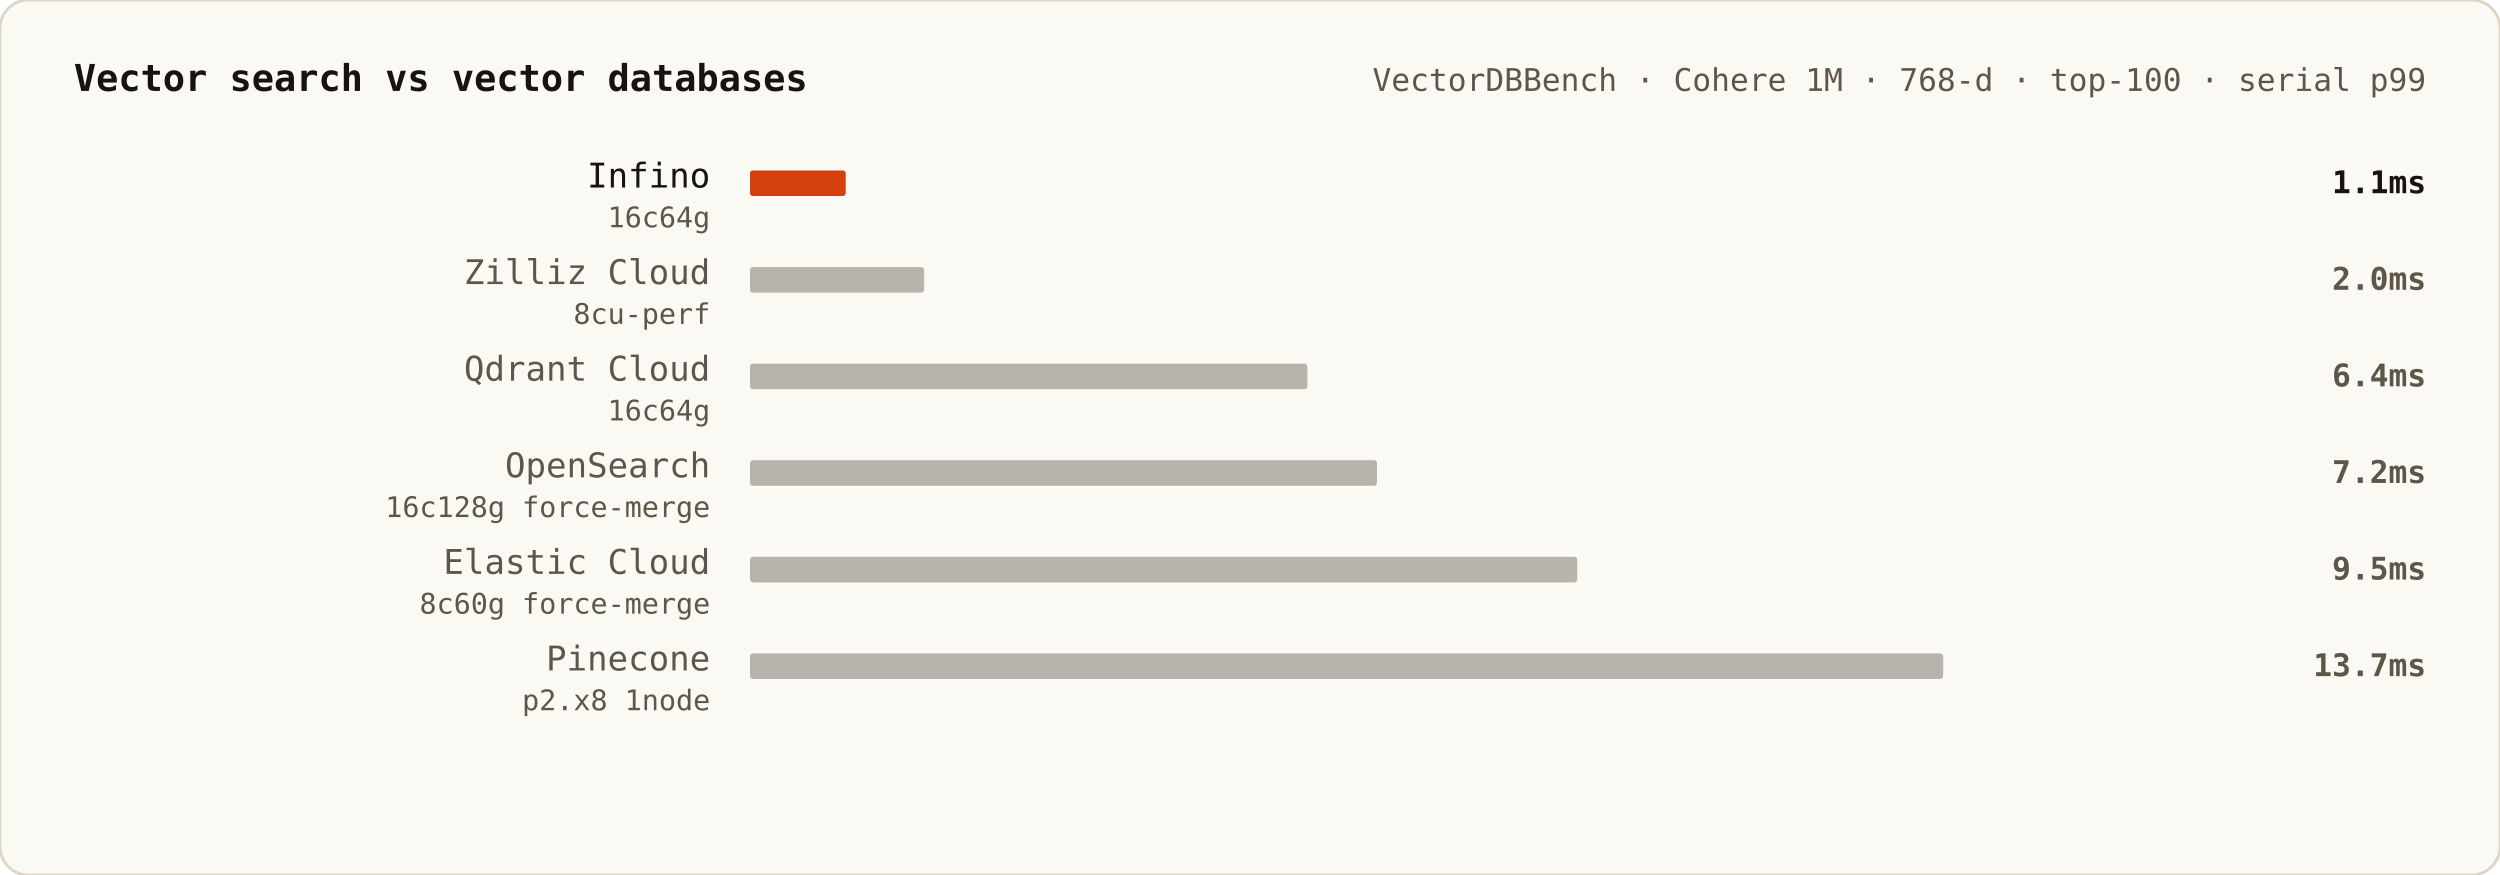
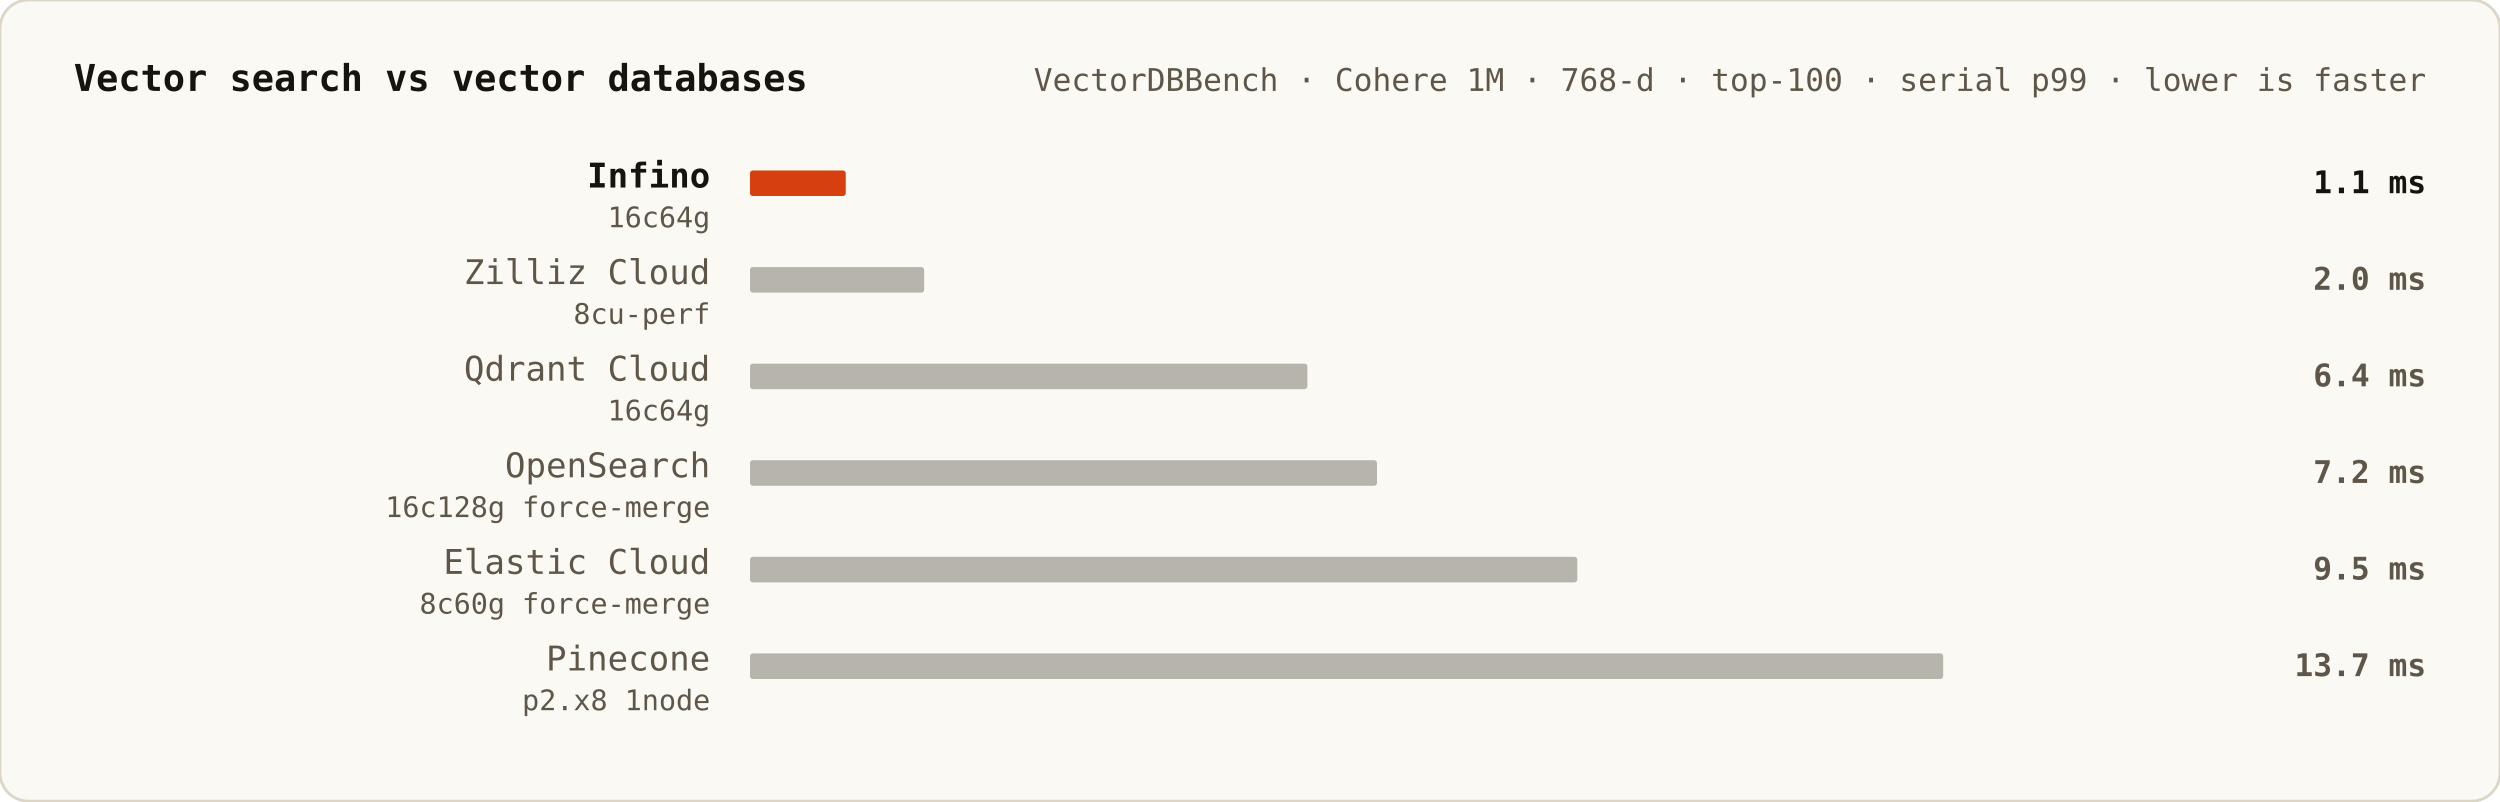
- <svg xmlns="http://www.w3.org/2000/svg" width="880" height="308" viewBox="0 0 880 308" role="img">
-   <rect width="880" height="308" rx="10" fill="#FBF9F3" stroke="#DCD6C7" />
-   <text x="26" y="32" font-family="ui-monospace, SFMono-Regular, Menlo, Consolas, monospace" font-size="13" font-weight="600" fill="#17130F">Vector search vs vector databases</text>
-   <text x="854" y="32" font-family="ui-monospace, SFMono-Regular, Menlo, Consolas, monospace" font-size="11" fill="#5E5749" text-anchor="end">VectorDBBench · Cohere 1M · 768-d · top-100 · serial p99</text>
-   <text x="250" y="66" font-family="ui-monospace, SFMono-Regular, Menlo, Consolas, monospace" font-size="12" fill="#17130F" text-anchor="end">Infino</text>
-   <text x="250" y="80" font-family="ui-monospace, SFMono-Regular, Menlo, Consolas, monospace" font-size="10" fill="#5E5749" text-anchor="end">16c64g</text>
+ <svg xmlns="http://www.w3.org/2000/svg" width="880" height="282" viewBox="0 0 880 282" role="img">
+   <rect width="880" height="282" rx="10" fill="#FBF9F3" stroke="#DCD6C7" />
+   <text x="26.0" y="32.0" font-family="ui-monospace, SFMono-Regular, Menlo, Consolas, monospace" font-size="13" fill="#17130F" font-weight="600">Vector search vs vector databases</text>
+   <text x="854.0" y="32.0" font-family="ui-monospace, SFMono-Regular, Menlo, Consolas, monospace" font-size="11" fill="#5E5749" text-anchor="end">VectorDBBench · Cohere 1M · 768-d · top-100 · serial p99 · lower is faster</text>
+   <text x="250.0" y="66.0" font-family="ui-monospace, SFMono-Regular, Menlo, Consolas, monospace" font-size="12" fill="#17130F" font-weight="600" text-anchor="end">Infino</text>
+   <text x="250.0" y="80.0" font-family="ui-monospace, SFMono-Regular, Menlo, Consolas, monospace" font-size="10" fill="#5E5749" text-anchor="end">16c64g</text>
  <rect x="264" y="60" width="33.7" height="9" rx="1" fill="#D6400F" />
-   <text x="854" y="68" font-family="ui-monospace, SFMono-Regular, Menlo, Consolas, monospace" font-size="11" font-weight="600" fill="#17130F" text-anchor="end">1.1ms</text>
-   <text x="250" y="100" font-family="ui-monospace, SFMono-Regular, Menlo, Consolas, monospace" font-size="12" fill="#5E5749" text-anchor="end">Zilliz Cloud</text>
-   <text x="250" y="114" font-family="ui-monospace, SFMono-Regular, Menlo, Consolas, monospace" font-size="10" fill="#5E5749" text-anchor="end">8cu-perf</text>
+   <text x="854.0" y="68.0" font-family="ui-monospace, SFMono-Regular, Menlo, Consolas, monospace" font-size="11" fill="#17130F" font-weight="600" text-anchor="end">1.1 ms</text>
+   <text x="250.0" y="100.0" font-family="ui-monospace, SFMono-Regular, Menlo, Consolas, monospace" font-size="12" fill="#5E5749" text-anchor="end">Zilliz Cloud</text>
+   <text x="250.0" y="114.0" font-family="ui-monospace, SFMono-Regular, Menlo, Consolas, monospace" font-size="10" fill="#5E5749" text-anchor="end">8cu-perf</text>
  <rect x="264" y="94" width="61.3" height="9" rx="1" fill="#B7B4AB" />
-   <text x="854" y="102" font-family="ui-monospace, SFMono-Regular, Menlo, Consolas, monospace" font-size="11" font-weight="600" fill="#5E5749" text-anchor="end">2.0ms</text>
-   <text x="250" y="134" font-family="ui-monospace, SFMono-Regular, Menlo, Consolas, monospace" font-size="12" fill="#5E5749" text-anchor="end">Qdrant Cloud</text>
-   <text x="250" y="148" font-family="ui-monospace, SFMono-Regular, Menlo, Consolas, monospace" font-size="10" fill="#5E5749" text-anchor="end">16c64g</text>
+   <text x="854.0" y="102.0" font-family="ui-monospace, SFMono-Regular, Menlo, Consolas, monospace" font-size="11" fill="#5E5749" font-weight="600" text-anchor="end">2.0 ms</text>
+   <text x="250.0" y="134.0" font-family="ui-monospace, SFMono-Regular, Menlo, Consolas, monospace" font-size="12" fill="#5E5749" text-anchor="end">Qdrant Cloud</text>
+   <text x="250.0" y="148.0" font-family="ui-monospace, SFMono-Regular, Menlo, Consolas, monospace" font-size="10" fill="#5E5749" text-anchor="end">16c64g</text>
  <rect x="264" y="128" width="196.2" height="9" rx="1" fill="#B7B4AB" />
-   <text x="854" y="136" font-family="ui-monospace, SFMono-Regular, Menlo, Consolas, monospace" font-size="11" font-weight="600" fill="#5E5749" text-anchor="end">6.4ms</text>
-   <text x="250" y="168" font-family="ui-monospace, SFMono-Regular, Menlo, Consolas, monospace" font-size="12" fill="#5E5749" text-anchor="end">OpenSearch</text>
-   <text x="250" y="182" font-family="ui-monospace, SFMono-Regular, Menlo, Consolas, monospace" font-size="10" fill="#5E5749" text-anchor="end">16c128g force-merge</text>
+   <text x="854.0" y="136.0" font-family="ui-monospace, SFMono-Regular, Menlo, Consolas, monospace" font-size="11" fill="#5E5749" font-weight="600" text-anchor="end">6.4 ms</text>
+   <text x="250.0" y="168.0" font-family="ui-monospace, SFMono-Regular, Menlo, Consolas, monospace" font-size="12" fill="#5E5749" text-anchor="end">OpenSearch</text>
+   <text x="250.0" y="182.0" font-family="ui-monospace, SFMono-Regular, Menlo, Consolas, monospace" font-size="10" fill="#5E5749" text-anchor="end">16c128g force-merge</text>
  <rect x="264" y="162" width="220.7" height="9" rx="1" fill="#B7B4AB" />
-   <text x="854" y="170" font-family="ui-monospace, SFMono-Regular, Menlo, Consolas, monospace" font-size="11" font-weight="600" fill="#5E5749" text-anchor="end">7.2ms</text>
-   <text x="250" y="202" font-family="ui-monospace, SFMono-Regular, Menlo, Consolas, monospace" font-size="12" fill="#5E5749" text-anchor="end">Elastic Cloud</text>
-   <text x="250" y="216" font-family="ui-monospace, SFMono-Regular, Menlo, Consolas, monospace" font-size="10" fill="#5E5749" text-anchor="end">8c60g force-merge</text>
+   <text x="854.0" y="170.0" font-family="ui-monospace, SFMono-Regular, Menlo, Consolas, monospace" font-size="11" fill="#5E5749" font-weight="600" text-anchor="end">7.2 ms</text>
+   <text x="250.0" y="202.0" font-family="ui-monospace, SFMono-Regular, Menlo, Consolas, monospace" font-size="12" fill="#5E5749" text-anchor="end">Elastic Cloud</text>
+   <text x="250.0" y="216.0" font-family="ui-monospace, SFMono-Regular, Menlo, Consolas, monospace" font-size="10" fill="#5E5749" text-anchor="end">8c60g force-merge</text>
  <rect x="264" y="196" width="291.2" height="9" rx="1" fill="#B7B4AB" />
-   <text x="854" y="204" font-family="ui-monospace, SFMono-Regular, Menlo, Consolas, monospace" font-size="11" font-weight="600" fill="#5E5749" text-anchor="end">9.5ms</text>
-   <text x="250" y="236" font-family="ui-monospace, SFMono-Regular, Menlo, Consolas, monospace" font-size="12" fill="#5E5749" text-anchor="end">Pinecone</text>
-   <text x="250" y="250" font-family="ui-monospace, SFMono-Regular, Menlo, Consolas, monospace" font-size="10" fill="#5E5749" text-anchor="end">p2.x8 1node</text>
+   <text x="854.0" y="204.0" font-family="ui-monospace, SFMono-Regular, Menlo, Consolas, monospace" font-size="11" fill="#5E5749" font-weight="600" text-anchor="end">9.5 ms</text>
+   <text x="250.0" y="236.0" font-family="ui-monospace, SFMono-Regular, Menlo, Consolas, monospace" font-size="12" fill="#5E5749" text-anchor="end">Pinecone</text>
+   <text x="250.0" y="250.0" font-family="ui-monospace, SFMono-Regular, Menlo, Consolas, monospace" font-size="10" fill="#5E5749" text-anchor="end">p2.x8 1node</text>
  <rect x="264" y="230" width="420.0" height="9" rx="1" fill="#B7B4AB" />
-   <text x="854" y="238" font-family="ui-monospace, SFMono-Regular, Menlo, Consolas, monospace" font-size="11" font-weight="600" fill="#5E5749" text-anchor="end">13.7ms</text>
+   <text x="854.0" y="238.0" font-family="ui-monospace, SFMono-Regular, Menlo, Consolas, monospace" font-size="11" fill="#5E5749" font-weight="600" text-anchor="end">13.7 ms</text>
</svg>
